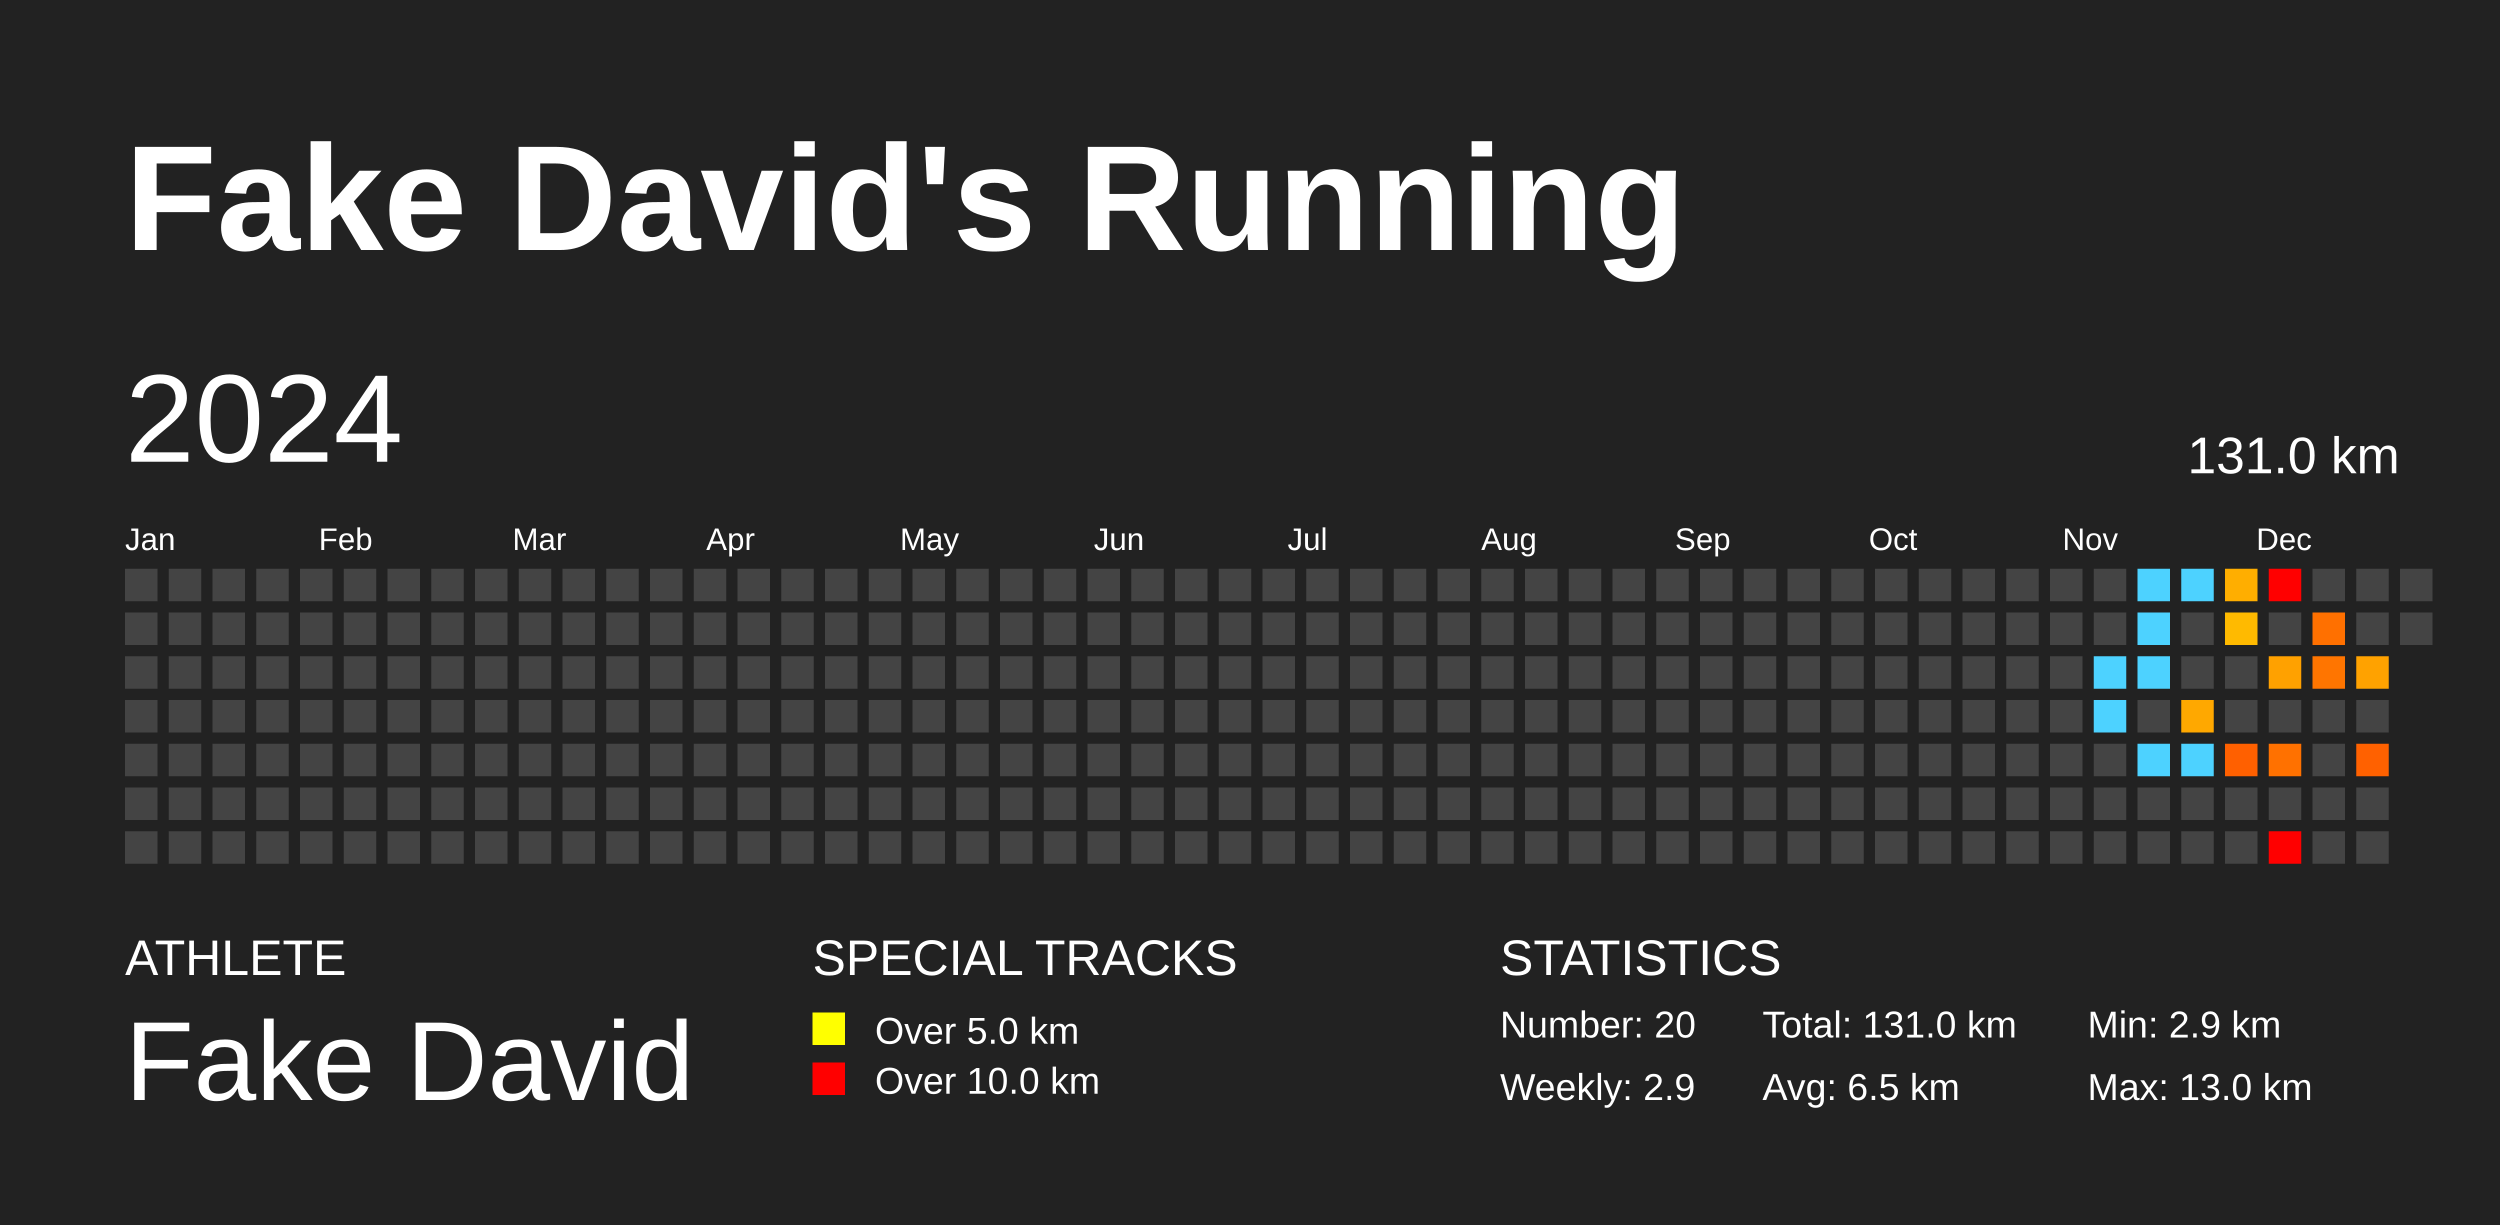
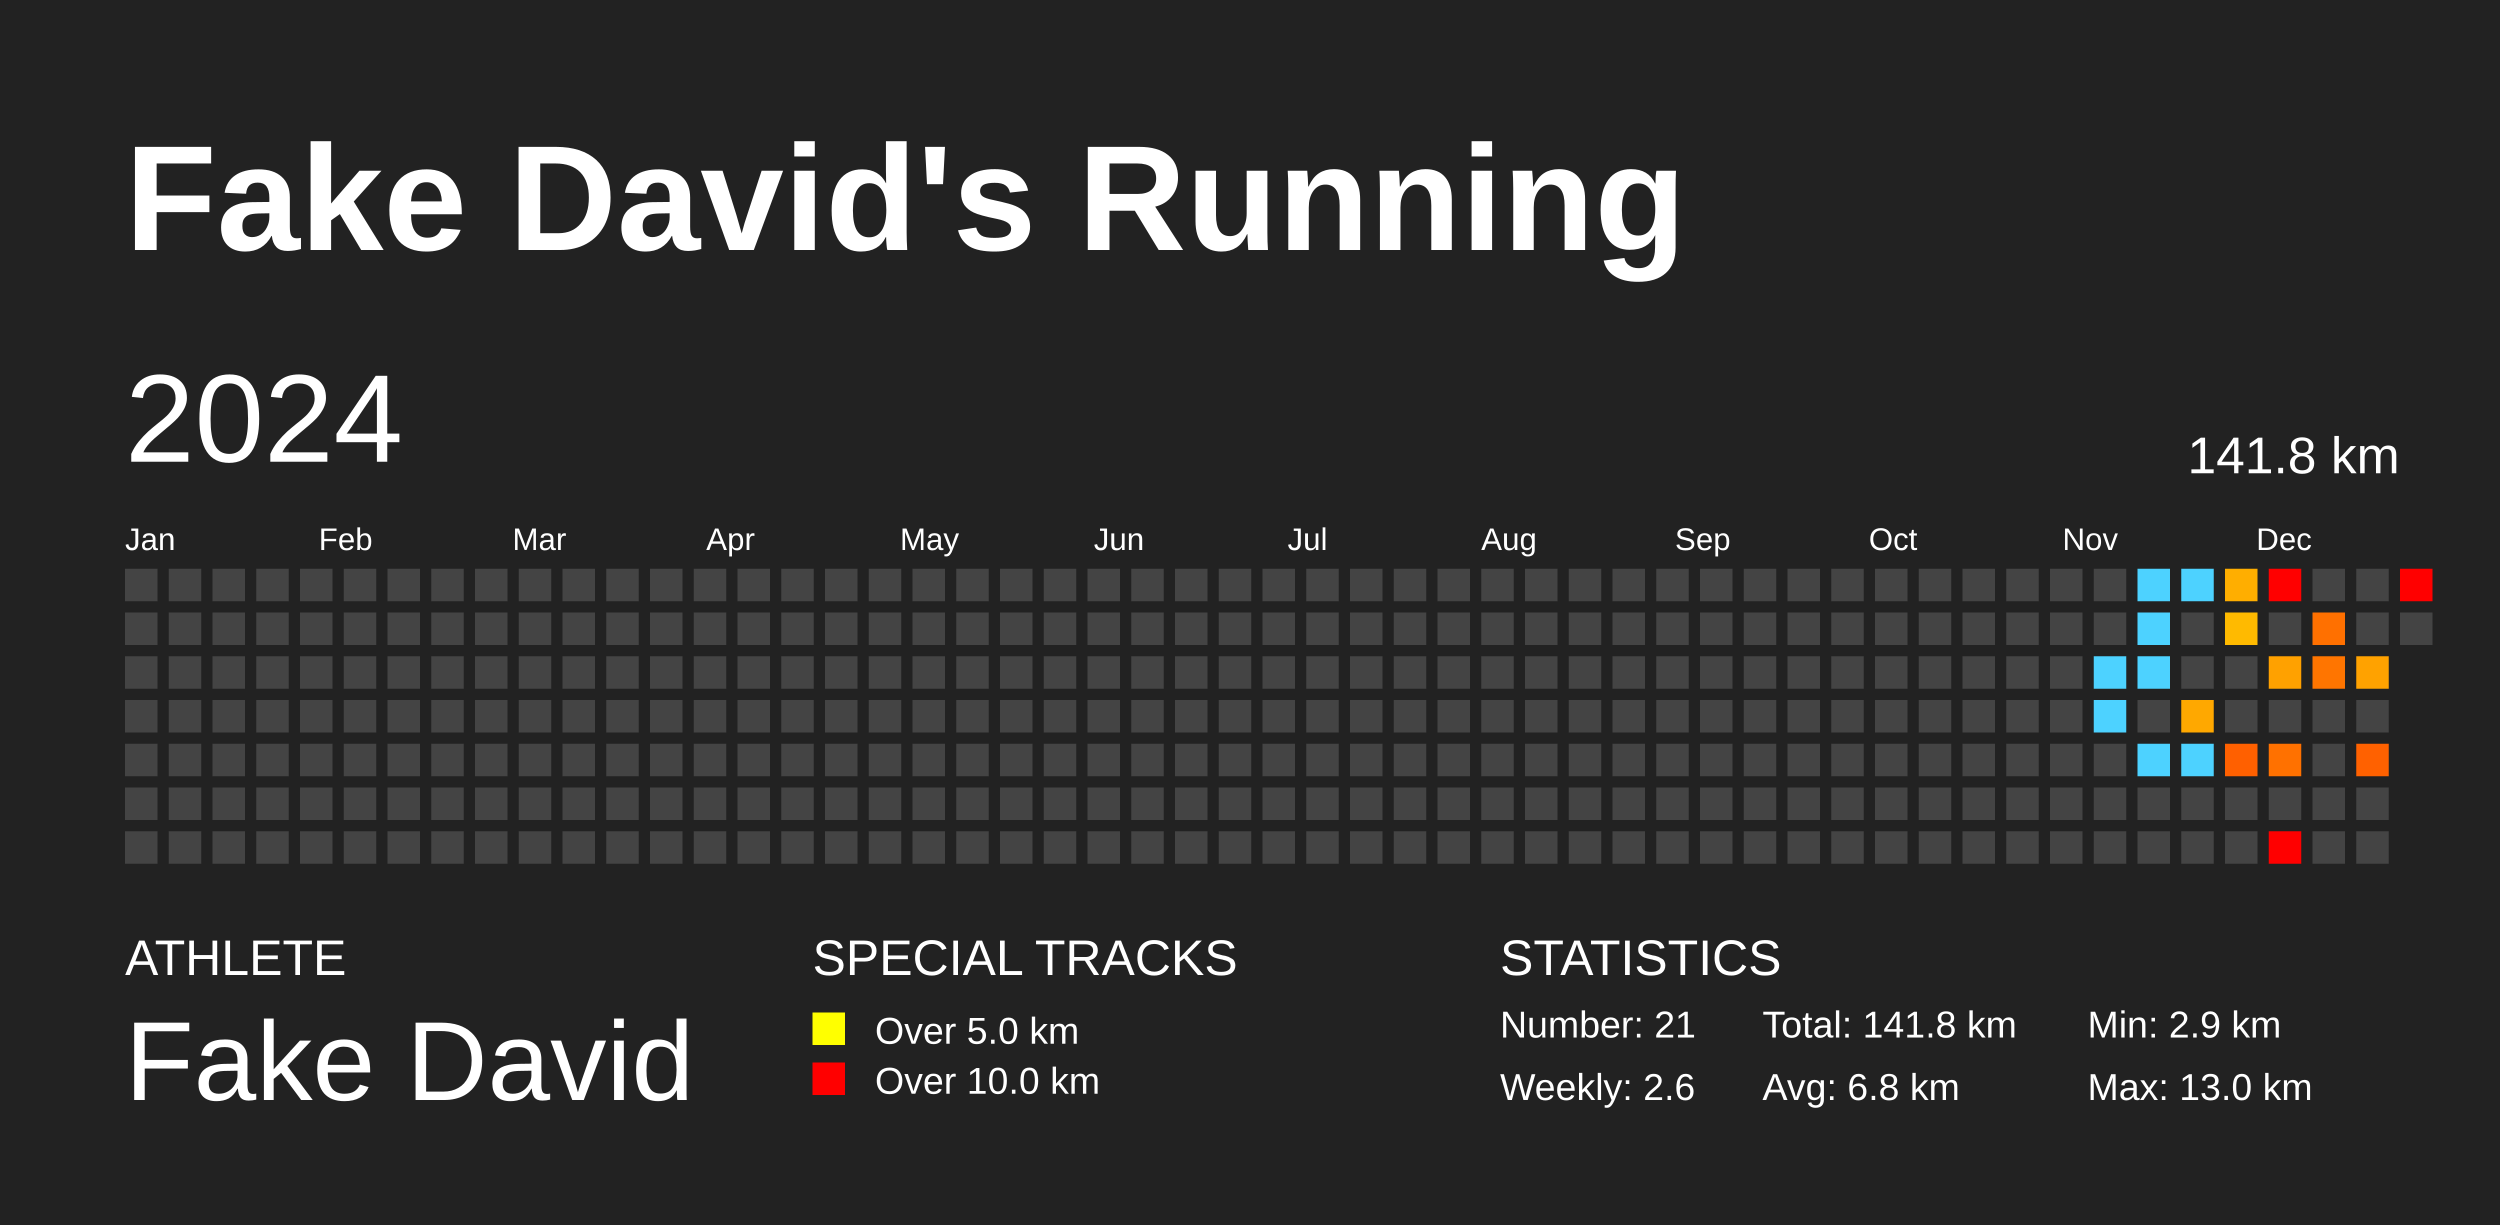
<svg xmlns="http://www.w3.org/2000/svg" baseProfile="full" height="98mm" version="1.1" viewBox="0,0,200,98" width="200mm">
  <defs />
  <rect fill="#222222" height="98" width="200" x="0" y="0" />
  <text fill="#FFFFFF" style="font-size:12px; font-family:Arial; font-weight:bold;" x="10" y="20">Fake David's Running</text>
  <text fill="#FFFFFF" style="font-size:4px; font-family:Arial" x="10" y="78">ATHLETE</text>
  <text fill="#FFFFFF" style="font-size:9px; font-family:Arial" x="10" y="88">Fake David</text>
  <text fill="#FFFFFF" style="font-size:4px; font-family:Arial" x="65" y="78">SPECIAL TRACKS</text>
  <rect fill="yellow" height="2.6" width="2.6" x="65" y="81" />
  <text fill="#FFFFFF" style="font-size:3px; font-family:Arial" x="70" y="83.5">Over 5.0 km</text>
  <rect fill="red" height="2.6" width="2.6" x="65" y="85" />
  <text fill="#FFFFFF" style="font-size:3px; font-family:Arial" x="70" y="87.5">Over 10.0 km</text>
  <text fill="#FFFFFF" style="font-size:4px; font-family:Arial" x="120" y="78">STATISTICS</text>
-   <text fill="#FFFFFF" style="font-size:3px; font-family:Arial" x="120" y="83">Number: 20</text>
-   <text fill="#FFFFFF" style="font-size:3px; font-family:Arial" x="120" y="88">Weekly: 2.9</text>
-   <text fill="#FFFFFF" style="font-size:3px; font-family:Arial" x="141" y="83">Total: 131.0 km</text>
-   <text fill="#FFFFFF" style="font-size:3px; font-family:Arial" x="141" y="88">Avg: 6.5 km</text>
+   <text fill="#FFFFFF" style="font-size:3px; font-family:Arial" x="120" y="83">Number: 21</text>
+   <text fill="#FFFFFF" style="font-size:3px; font-family:Arial" x="120" y="88">Weekly: 2.6</text>
+   <text fill="#FFFFFF" style="font-size:3px; font-family:Arial" x="141" y="83">Total: 141.8 km</text>
+   <text fill="#FFFFFF" style="font-size:3px; font-family:Arial" x="141" y="88">Avg: 6.8 km</text>
  <text fill="#FFFFFF" style="font-size:3px; font-family:Arial" x="167" y="83">Min: 2.9 km</text>
  <text fill="#FFFFFF" style="font-size:3px; font-family:Arial" x="167" y="88">Max: 13.0 km</text>
  <text dominant-baseline="hanging" fill="#FFFFFF" style="font-size:10.0px; font-family:Arial;" x="10" y="30">2024</text>
-   <text dominant-baseline="hanging" fill="#FFFFFF" style="font-size:4.125px; font-family:Arial;" x="175" y="35">131.0 km</text>
+   <text dominant-baseline="hanging" fill="#FFFFFF" style="font-size:4.125px; font-family:Arial;" x="175" y="35">141.8 km</text>
  <text fill="#FFFFFF" style="font-size:2.5px; font-family:Arial" x="10.0" y="44">Jan</text>
  <text fill="#FFFFFF" style="font-size:2.5px; font-family:Arial" x="25.5" y="44">Feb</text>
  <text fill="#FFFFFF" style="font-size:2.5px; font-family:Arial" x="41.0" y="44">Mar</text>
  <text fill="#FFFFFF" style="font-size:2.5px; font-family:Arial" x="56.5" y="44">Apr</text>
  <text fill="#FFFFFF" style="font-size:2.5px; font-family:Arial" x="72.0" y="44">May</text>
  <text fill="#FFFFFF" style="font-size:2.5px; font-family:Arial" x="87.5" y="44">Jun</text>
  <text fill="#FFFFFF" style="font-size:2.5px; font-family:Arial" x="103.0" y="44">Jul</text>
  <text fill="#FFFFFF" style="font-size:2.5px; font-family:Arial" x="118.5" y="44">Aug</text>
  <text fill="#FFFFFF" style="font-size:2.5px; font-family:Arial" x="134.0" y="44">Sep</text>
  <text fill="#FFFFFF" style="font-size:2.5px; font-family:Arial" x="149.5" y="44">Oct</text>
  <text fill="#FFFFFF" style="font-size:2.5px; font-family:Arial" x="165.0" y="44">Nov</text>
  <text fill="#FFFFFF" style="font-size:2.5px; font-family:Arial" x="180.5" y="44">Dec</text>
  <rect fill="#444444" height="2.6" width="2.6" x="10.0" y="45.5" />
  <rect fill="#444444" height="2.6" width="2.6" x="10.0" y="49.0" />
  <rect fill="#444444" height="2.6" width="2.6" x="10.0" y="52.5" />
  <rect fill="#444444" height="2.6" width="2.6" x="10.0" y="56.0" />
  <rect fill="#444444" height="2.6" width="2.6" x="10.0" y="59.5" />
  <rect fill="#444444" height="2.6" width="2.6" x="10.0" y="63.0" />
  <rect fill="#444444" height="2.6" width="2.6" x="10.0" y="66.5" />
  <rect fill="#444444" height="2.6" width="2.6" x="13.5" y="45.5" />
  <rect fill="#444444" height="2.6" width="2.6" x="13.5" y="49.0" />
  <rect fill="#444444" height="2.6" width="2.6" x="13.5" y="52.5" />
  <rect fill="#444444" height="2.6" width="2.6" x="13.5" y="56.0" />
  <rect fill="#444444" height="2.6" width="2.6" x="13.5" y="59.5" />
  <rect fill="#444444" height="2.6" width="2.6" x="13.5" y="63.0" />
  <rect fill="#444444" height="2.6" width="2.6" x="13.5" y="66.5" />
  <rect fill="#444444" height="2.6" width="2.6" x="17.0" y="45.5" />
  <rect fill="#444444" height="2.6" width="2.6" x="17.0" y="49.0" />
  <rect fill="#444444" height="2.6" width="2.6" x="17.0" y="52.5" />
  <rect fill="#444444" height="2.6" width="2.6" x="17.0" y="56.0" />
  <rect fill="#444444" height="2.6" width="2.6" x="17.0" y="59.5" />
  <rect fill="#444444" height="2.6" width="2.6" x="17.0" y="63.0" />
  <rect fill="#444444" height="2.6" width="2.6" x="17.0" y="66.5" />
  <rect fill="#444444" height="2.6" width="2.6" x="20.5" y="45.5" />
  <rect fill="#444444" height="2.6" width="2.6" x="20.5" y="49.0" />
  <rect fill="#444444" height="2.6" width="2.6" x="20.5" y="52.5" />
  <rect fill="#444444" height="2.6" width="2.6" x="20.5" y="56.0" />
  <rect fill="#444444" height="2.6" width="2.6" x="20.5" y="59.5" />
  <rect fill="#444444" height="2.6" width="2.6" x="20.5" y="63.0" />
  <rect fill="#444444" height="2.6" width="2.6" x="20.5" y="66.5" />
  <rect fill="#444444" height="2.6" width="2.6" x="24.0" y="45.5" />
  <rect fill="#444444" height="2.6" width="2.6" x="24.0" y="49.0" />
  <rect fill="#444444" height="2.6" width="2.6" x="24.0" y="52.5" />
  <rect fill="#444444" height="2.6" width="2.6" x="24.0" y="56.0" />
  <rect fill="#444444" height="2.6" width="2.6" x="24.0" y="59.5" />
  <rect fill="#444444" height="2.6" width="2.6" x="24.0" y="63.0" />
  <rect fill="#444444" height="2.6" width="2.6" x="24.0" y="66.5" />
  <rect fill="#444444" height="2.6" width="2.6" x="27.5" y="45.5" />
  <rect fill="#444444" height="2.6" width="2.6" x="27.5" y="49.0" />
  <rect fill="#444444" height="2.6" width="2.6" x="27.5" y="52.5" />
  <rect fill="#444444" height="2.6" width="2.6" x="27.5" y="56.0" />
  <rect fill="#444444" height="2.6" width="2.6" x="27.5" y="59.5" />
  <rect fill="#444444" height="2.6" width="2.6" x="27.5" y="63.0" />
  <rect fill="#444444" height="2.6" width="2.6" x="27.5" y="66.5" />
  <rect fill="#444444" height="2.6" width="2.6" x="31.0" y="45.5" />
  <rect fill="#444444" height="2.6" width="2.6" x="31.0" y="49.0" />
  <rect fill="#444444" height="2.6" width="2.6" x="31.0" y="52.5" />
  <rect fill="#444444" height="2.6" width="2.6" x="31.0" y="56.0" />
  <rect fill="#444444" height="2.6" width="2.6" x="31.0" y="59.5" />
  <rect fill="#444444" height="2.6" width="2.6" x="31.0" y="63.0" />
  <rect fill="#444444" height="2.6" width="2.6" x="31.0" y="66.5" />
  <rect fill="#444444" height="2.6" width="2.6" x="34.5" y="45.5" />
  <rect fill="#444444" height="2.6" width="2.6" x="34.5" y="49.0" />
  <rect fill="#444444" height="2.6" width="2.6" x="34.5" y="52.5" />
  <rect fill="#444444" height="2.6" width="2.6" x="34.5" y="56.0" />
  <rect fill="#444444" height="2.6" width="2.6" x="34.5" y="59.5" />
  <rect fill="#444444" height="2.6" width="2.6" x="34.5" y="63.0" />
  <rect fill="#444444" height="2.6" width="2.6" x="34.5" y="66.5" />
  <rect fill="#444444" height="2.6" width="2.6" x="38.0" y="45.5" />
  <rect fill="#444444" height="2.6" width="2.6" x="38.0" y="49.0" />
  <rect fill="#444444" height="2.6" width="2.6" x="38.0" y="52.5" />
  <rect fill="#444444" height="2.6" width="2.6" x="38.0" y="56.0" />
  <rect fill="#444444" height="2.6" width="2.6" x="38.0" y="59.5" />
  <rect fill="#444444" height="2.6" width="2.6" x="38.0" y="63.0" />
  <rect fill="#444444" height="2.6" width="2.6" x="38.0" y="66.5" />
  <rect fill="#444444" height="2.6" width="2.6" x="41.5" y="45.5" />
  <rect fill="#444444" height="2.6" width="2.6" x="41.5" y="49.0" />
  <rect fill="#444444" height="2.6" width="2.6" x="41.5" y="52.5" />
  <rect fill="#444444" height="2.6" width="2.6" x="41.5" y="56.0" />
  <rect fill="#444444" height="2.6" width="2.6" x="41.5" y="59.5" />
  <rect fill="#444444" height="2.6" width="2.6" x="41.5" y="63.0" />
  <rect fill="#444444" height="2.6" width="2.6" x="41.5" y="66.5" />
  <rect fill="#444444" height="2.6" width="2.6" x="45.0" y="45.5" />
  <rect fill="#444444" height="2.6" width="2.6" x="45.0" y="49.0" />
  <rect fill="#444444" height="2.6" width="2.6" x="45.0" y="52.5" />
  <rect fill="#444444" height="2.6" width="2.6" x="45.0" y="56.0" />
  <rect fill="#444444" height="2.6" width="2.6" x="45.0" y="59.5" />
  <rect fill="#444444" height="2.6" width="2.6" x="45.0" y="63.0" />
  <rect fill="#444444" height="2.6" width="2.6" x="45.0" y="66.5" />
  <rect fill="#444444" height="2.6" width="2.6" x="48.5" y="45.5" />
  <rect fill="#444444" height="2.6" width="2.6" x="48.5" y="49.0" />
  <rect fill="#444444" height="2.6" width="2.6" x="48.5" y="52.5" />
  <rect fill="#444444" height="2.6" width="2.6" x="48.5" y="56.0" />
  <rect fill="#444444" height="2.6" width="2.6" x="48.5" y="59.5" />
  <rect fill="#444444" height="2.6" width="2.6" x="48.5" y="63.0" />
  <rect fill="#444444" height="2.6" width="2.6" x="48.5" y="66.5" />
  <rect fill="#444444" height="2.6" width="2.6" x="52.0" y="45.5" />
  <rect fill="#444444" height="2.6" width="2.6" x="52.0" y="49.0" />
  <rect fill="#444444" height="2.6" width="2.6" x="52.0" y="52.5" />
  <rect fill="#444444" height="2.6" width="2.6" x="52.0" y="56.0" />
  <rect fill="#444444" height="2.6" width="2.6" x="52.0" y="59.5" />
  <rect fill="#444444" height="2.6" width="2.6" x="52.0" y="63.0" />
  <rect fill="#444444" height="2.6" width="2.6" x="52.0" y="66.5" />
  <rect fill="#444444" height="2.6" width="2.6" x="55.5" y="45.5" />
  <rect fill="#444444" height="2.6" width="2.6" x="55.5" y="49.0" />
  <rect fill="#444444" height="2.6" width="2.6" x="55.5" y="52.5" />
  <rect fill="#444444" height="2.6" width="2.6" x="55.5" y="56.0" />
  <rect fill="#444444" height="2.6" width="2.6" x="55.5" y="59.5" />
  <rect fill="#444444" height="2.6" width="2.6" x="55.5" y="63.0" />
  <rect fill="#444444" height="2.6" width="2.6" x="55.5" y="66.5" />
  <rect fill="#444444" height="2.6" width="2.6" x="59.0" y="45.5" />
  <rect fill="#444444" height="2.6" width="2.6" x="59.0" y="49.0" />
  <rect fill="#444444" height="2.6" width="2.6" x="59.0" y="52.5" />
  <rect fill="#444444" height="2.6" width="2.6" x="59.0" y="56.0" />
  <rect fill="#444444" height="2.6" width="2.6" x="59.0" y="59.5" />
  <rect fill="#444444" height="2.6" width="2.6" x="59.0" y="63.0" />
  <rect fill="#444444" height="2.6" width="2.6" x="59.0" y="66.5" />
  <rect fill="#444444" height="2.6" width="2.6" x="62.5" y="45.5" />
  <rect fill="#444444" height="2.6" width="2.6" x="62.5" y="49.0" />
  <rect fill="#444444" height="2.6" width="2.6" x="62.5" y="52.5" />
  <rect fill="#444444" height="2.6" width="2.6" x="62.5" y="56.0" />
  <rect fill="#444444" height="2.6" width="2.6" x="62.5" y="59.5" />
  <rect fill="#444444" height="2.6" width="2.6" x="62.5" y="63.0" />
  <rect fill="#444444" height="2.6" width="2.6" x="62.5" y="66.5" />
  <rect fill="#444444" height="2.6" width="2.6" x="66.0" y="45.5" />
  <rect fill="#444444" height="2.6" width="2.6" x="66.0" y="49.0" />
  <rect fill="#444444" height="2.6" width="2.6" x="66.0" y="52.5" />
  <rect fill="#444444" height="2.6" width="2.6" x="66.0" y="56.0" />
  <rect fill="#444444" height="2.6" width="2.6" x="66.0" y="59.5" />
  <rect fill="#444444" height="2.6" width="2.6" x="66.0" y="63.0" />
  <rect fill="#444444" height="2.6" width="2.6" x="66.0" y="66.5" />
  <rect fill="#444444" height="2.6" width="2.6" x="69.5" y="45.5" />
  <rect fill="#444444" height="2.6" width="2.6" x="69.5" y="49.0" />
  <rect fill="#444444" height="2.6" width="2.6" x="69.5" y="52.5" />
  <rect fill="#444444" height="2.6" width="2.6" x="69.5" y="56.0" />
  <rect fill="#444444" height="2.6" width="2.6" x="69.5" y="59.5" />
  <rect fill="#444444" height="2.6" width="2.6" x="69.5" y="63.0" />
  <rect fill="#444444" height="2.6" width="2.6" x="69.5" y="66.5" />
  <rect fill="#444444" height="2.6" width="2.6" x="73.0" y="45.5" />
  <rect fill="#444444" height="2.6" width="2.6" x="73.0" y="49.0" />
  <rect fill="#444444" height="2.6" width="2.6" x="73.0" y="52.5" />
  <rect fill="#444444" height="2.6" width="2.6" x="73.0" y="56.0" />
  <rect fill="#444444" height="2.6" width="2.6" x="73.0" y="59.5" />
  <rect fill="#444444" height="2.6" width="2.6" x="73.0" y="63.0" />
  <rect fill="#444444" height="2.6" width="2.6" x="73.0" y="66.5" />
  <rect fill="#444444" height="2.6" width="2.6" x="76.5" y="45.5" />
  <rect fill="#444444" height="2.6" width="2.6" x="76.5" y="49.0" />
  <rect fill="#444444" height="2.6" width="2.6" x="76.5" y="52.5" />
  <rect fill="#444444" height="2.6" width="2.6" x="76.5" y="56.0" />
  <rect fill="#444444" height="2.6" width="2.6" x="76.5" y="59.5" />
  <rect fill="#444444" height="2.6" width="2.6" x="76.5" y="63.0" />
  <rect fill="#444444" height="2.6" width="2.6" x="76.5" y="66.5" />
  <rect fill="#444444" height="2.6" width="2.6" x="80.0" y="45.5" />
  <rect fill="#444444" height="2.6" width="2.6" x="80.0" y="49.0" />
  <rect fill="#444444" height="2.6" width="2.6" x="80.0" y="52.5" />
  <rect fill="#444444" height="2.6" width="2.6" x="80.0" y="56.0" />
  <rect fill="#444444" height="2.6" width="2.6" x="80.0" y="59.5" />
  <rect fill="#444444" height="2.6" width="2.6" x="80.0" y="63.0" />
  <rect fill="#444444" height="2.6" width="2.6" x="80.0" y="66.5" />
  <rect fill="#444444" height="2.6" width="2.6" x="83.5" y="45.5" />
  <rect fill="#444444" height="2.6" width="2.6" x="83.5" y="49.0" />
  <rect fill="#444444" height="2.6" width="2.6" x="83.5" y="52.5" />
  <rect fill="#444444" height="2.6" width="2.6" x="83.5" y="56.0" />
  <rect fill="#444444" height="2.6" width="2.6" x="83.5" y="59.5" />
  <rect fill="#444444" height="2.6" width="2.6" x="83.5" y="63.0" />
  <rect fill="#444444" height="2.6" width="2.6" x="83.5" y="66.5" />
  <rect fill="#444444" height="2.6" width="2.6" x="87.0" y="45.5" />
  <rect fill="#444444" height="2.6" width="2.6" x="87.0" y="49.0" />
  <rect fill="#444444" height="2.6" width="2.6" x="87.0" y="52.5" />
  <rect fill="#444444" height="2.6" width="2.6" x="87.0" y="56.0" />
  <rect fill="#444444" height="2.6" width="2.6" x="87.0" y="59.5" />
  <rect fill="#444444" height="2.6" width="2.6" x="87.0" y="63.0" />
  <rect fill="#444444" height="2.6" width="2.6" x="87.0" y="66.5" />
  <rect fill="#444444" height="2.6" width="2.6" x="90.5" y="45.5" />
  <rect fill="#444444" height="2.6" width="2.6" x="90.5" y="49.0" />
  <rect fill="#444444" height="2.6" width="2.6" x="90.5" y="52.5" />
  <rect fill="#444444" height="2.6" width="2.6" x="90.5" y="56.0" />
  <rect fill="#444444" height="2.6" width="2.6" x="90.5" y="59.5" />
  <rect fill="#444444" height="2.6" width="2.6" x="90.5" y="63.0" />
  <rect fill="#444444" height="2.6" width="2.6" x="90.5" y="66.5" />
  <rect fill="#444444" height="2.6" width="2.6" x="94.0" y="45.5" />
  <rect fill="#444444" height="2.6" width="2.6" x="94.0" y="49.0" />
  <rect fill="#444444" height="2.6" width="2.6" x="94.0" y="52.5" />
  <rect fill="#444444" height="2.6" width="2.6" x="94.0" y="56.0" />
  <rect fill="#444444" height="2.6" width="2.6" x="94.0" y="59.5" />
  <rect fill="#444444" height="2.6" width="2.6" x="94.0" y="63.0" />
  <rect fill="#444444" height="2.6" width="2.6" x="94.0" y="66.5" />
  <rect fill="#444444" height="2.6" width="2.6" x="97.5" y="45.5" />
  <rect fill="#444444" height="2.6" width="2.6" x="97.5" y="49.0" />
  <rect fill="#444444" height="2.6" width="2.6" x="97.5" y="52.5" />
  <rect fill="#444444" height="2.6" width="2.6" x="97.5" y="56.0" />
  <rect fill="#444444" height="2.6" width="2.6" x="97.5" y="59.5" />
  <rect fill="#444444" height="2.6" width="2.6" x="97.5" y="63.0" />
  <rect fill="#444444" height="2.6" width="2.6" x="97.5" y="66.5" />
  <rect fill="#444444" height="2.6" width="2.6" x="101.0" y="45.5" />
  <rect fill="#444444" height="2.6" width="2.6" x="101.0" y="49.0" />
  <rect fill="#444444" height="2.6" width="2.6" x="101.0" y="52.5" />
  <rect fill="#444444" height="2.6" width="2.6" x="101.0" y="56.0" />
  <rect fill="#444444" height="2.6" width="2.6" x="101.0" y="59.5" />
  <rect fill="#444444" height="2.6" width="2.6" x="101.0" y="63.0" />
  <rect fill="#444444" height="2.6" width="2.6" x="101.0" y="66.5" />
  <rect fill="#444444" height="2.6" width="2.6" x="104.5" y="45.5" />
  <rect fill="#444444" height="2.6" width="2.6" x="104.5" y="49.0" />
  <rect fill="#444444" height="2.6" width="2.6" x="104.5" y="52.5" />
  <rect fill="#444444" height="2.6" width="2.6" x="104.5" y="56.0" />
  <rect fill="#444444" height="2.6" width="2.6" x="104.5" y="59.5" />
  <rect fill="#444444" height="2.6" width="2.6" x="104.5" y="63.0" />
  <rect fill="#444444" height="2.6" width="2.6" x="104.5" y="66.5" />
  <rect fill="#444444" height="2.6" width="2.6" x="108.0" y="45.5" />
  <rect fill="#444444" height="2.6" width="2.6" x="108.0" y="49.0" />
  <rect fill="#444444" height="2.6" width="2.6" x="108.0" y="52.5" />
  <rect fill="#444444" height="2.6" width="2.6" x="108.0" y="56.0" />
  <rect fill="#444444" height="2.6" width="2.6" x="108.0" y="59.5" />
  <rect fill="#444444" height="2.6" width="2.6" x="108.0" y="63.0" />
  <rect fill="#444444" height="2.6" width="2.6" x="108.0" y="66.5" />
  <rect fill="#444444" height="2.6" width="2.6" x="111.5" y="45.5" />
  <rect fill="#444444" height="2.6" width="2.6" x="111.5" y="49.0" />
  <rect fill="#444444" height="2.6" width="2.6" x="111.5" y="52.5" />
  <rect fill="#444444" height="2.6" width="2.6" x="111.5" y="56.0" />
  <rect fill="#444444" height="2.6" width="2.6" x="111.5" y="59.5" />
  <rect fill="#444444" height="2.6" width="2.6" x="111.5" y="63.0" />
  <rect fill="#444444" height="2.6" width="2.6" x="111.5" y="66.5" />
  <rect fill="#444444" height="2.6" width="2.6" x="115.0" y="45.5" />
  <rect fill="#444444" height="2.6" width="2.6" x="115.0" y="49.0" />
  <rect fill="#444444" height="2.6" width="2.6" x="115.0" y="52.5" />
  <rect fill="#444444" height="2.6" width="2.6" x="115.0" y="56.0" />
  <rect fill="#444444" height="2.6" width="2.6" x="115.0" y="59.5" />
  <rect fill="#444444" height="2.6" width="2.6" x="115.0" y="63.0" />
  <rect fill="#444444" height="2.6" width="2.6" x="115.0" y="66.5" />
  <rect fill="#444444" height="2.6" width="2.6" x="118.5" y="45.5" />
  <rect fill="#444444" height="2.6" width="2.6" x="118.5" y="49.0" />
  <rect fill="#444444" height="2.6" width="2.6" x="118.5" y="52.5" />
  <rect fill="#444444" height="2.6" width="2.6" x="118.5" y="56.0" />
  <rect fill="#444444" height="2.6" width="2.6" x="118.5" y="59.5" />
  <rect fill="#444444" height="2.6" width="2.6" x="118.5" y="63.0" />
  <rect fill="#444444" height="2.6" width="2.6" x="118.5" y="66.5" />
  <rect fill="#444444" height="2.6" width="2.6" x="122.0" y="45.5" />
  <rect fill="#444444" height="2.6" width="2.6" x="122.0" y="49.0" />
  <rect fill="#444444" height="2.6" width="2.6" x="122.0" y="52.5" />
  <rect fill="#444444" height="2.6" width="2.6" x="122.0" y="56.0" />
  <rect fill="#444444" height="2.6" width="2.6" x="122.0" y="59.5" />
  <rect fill="#444444" height="2.6" width="2.6" x="122.0" y="63.0" />
  <rect fill="#444444" height="2.6" width="2.6" x="122.0" y="66.5" />
  <rect fill="#444444" height="2.6" width="2.6" x="125.5" y="45.5" />
  <rect fill="#444444" height="2.6" width="2.6" x="125.5" y="49.0" />
  <rect fill="#444444" height="2.6" width="2.6" x="125.5" y="52.5" />
  <rect fill="#444444" height="2.6" width="2.6" x="125.5" y="56.0" />
  <rect fill="#444444" height="2.6" width="2.6" x="125.5" y="59.5" />
  <rect fill="#444444" height="2.6" width="2.6" x="125.5" y="63.0" />
  <rect fill="#444444" height="2.6" width="2.6" x="125.5" y="66.5" />
  <rect fill="#444444" height="2.6" width="2.6" x="129.0" y="45.5" />
  <rect fill="#444444" height="2.6" width="2.6" x="129.0" y="49.0" />
  <rect fill="#444444" height="2.6" width="2.6" x="129.0" y="52.5" />
  <rect fill="#444444" height="2.6" width="2.6" x="129.0" y="56.0" />
  <rect fill="#444444" height="2.6" width="2.6" x="129.0" y="59.5" />
  <rect fill="#444444" height="2.6" width="2.6" x="129.0" y="63.0" />
  <rect fill="#444444" height="2.6" width="2.6" x="129.0" y="66.5" />
  <rect fill="#444444" height="2.6" width="2.6" x="132.5" y="45.5" />
  <rect fill="#444444" height="2.6" width="2.6" x="132.5" y="49.0" />
  <rect fill="#444444" height="2.6" width="2.6" x="132.5" y="52.5" />
  <rect fill="#444444" height="2.6" width="2.6" x="132.5" y="56.0" />
  <rect fill="#444444" height="2.6" width="2.6" x="132.5" y="59.5" />
  <rect fill="#444444" height="2.6" width="2.6" x="132.5" y="63.0" />
  <rect fill="#444444" height="2.6" width="2.6" x="132.5" y="66.5" />
  <rect fill="#444444" height="2.6" width="2.6" x="136.0" y="45.5" />
  <rect fill="#444444" height="2.6" width="2.6" x="136.0" y="49.0" />
  <rect fill="#444444" height="2.6" width="2.6" x="136.0" y="52.5" />
  <rect fill="#444444" height="2.6" width="2.6" x="136.0" y="56.0" />
  <rect fill="#444444" height="2.6" width="2.6" x="136.0" y="59.5" />
  <rect fill="#444444" height="2.6" width="2.6" x="136.0" y="63.0" />
  <rect fill="#444444" height="2.6" width="2.6" x="136.0" y="66.5" />
  <rect fill="#444444" height="2.6" width="2.6" x="139.5" y="45.5" />
  <rect fill="#444444" height="2.6" width="2.6" x="139.5" y="49.0" />
  <rect fill="#444444" height="2.6" width="2.6" x="139.5" y="52.5" />
  <rect fill="#444444" height="2.6" width="2.6" x="139.5" y="56.0" />
  <rect fill="#444444" height="2.6" width="2.6" x="139.5" y="59.5" />
  <rect fill="#444444" height="2.6" width="2.6" x="139.5" y="63.0" />
  <rect fill="#444444" height="2.6" width="2.6" x="139.5" y="66.5" />
  <rect fill="#444444" height="2.6" width="2.6" x="143.0" y="45.5" />
  <rect fill="#444444" height="2.6" width="2.6" x="143.0" y="49.0" />
  <rect fill="#444444" height="2.6" width="2.6" x="143.0" y="52.5" />
  <rect fill="#444444" height="2.6" width="2.6" x="143.0" y="56.0" />
  <rect fill="#444444" height="2.6" width="2.6" x="143.0" y="59.5" />
  <rect fill="#444444" height="2.6" width="2.6" x="143.0" y="63.0" />
  <rect fill="#444444" height="2.6" width="2.6" x="143.0" y="66.5" />
  <rect fill="#444444" height="2.6" width="2.6" x="146.5" y="45.5" />
  <rect fill="#444444" height="2.6" width="2.6" x="146.5" y="49.0" />
  <rect fill="#444444" height="2.6" width="2.6" x="146.5" y="52.5" />
  <rect fill="#444444" height="2.6" width="2.6" x="146.5" y="56.0" />
  <rect fill="#444444" height="2.6" width="2.6" x="146.5" y="59.5" />
  <rect fill="#444444" height="2.6" width="2.6" x="146.5" y="63.0" />
  <rect fill="#444444" height="2.6" width="2.6" x="146.5" y="66.5" />
  <rect fill="#444444" height="2.6" width="2.6" x="150.0" y="45.5" />
  <rect fill="#444444" height="2.6" width="2.6" x="150.0" y="49.0" />
  <rect fill="#444444" height="2.6" width="2.6" x="150.0" y="52.5" />
  <rect fill="#444444" height="2.6" width="2.6" x="150.0" y="56.0" />
  <rect fill="#444444" height="2.6" width="2.6" x="150.0" y="59.5" />
  <rect fill="#444444" height="2.6" width="2.6" x="150.0" y="63.0" />
  <rect fill="#444444" height="2.6" width="2.6" x="150.0" y="66.5" />
  <rect fill="#444444" height="2.6" width="2.6" x="153.5" y="45.5" />
  <rect fill="#444444" height="2.6" width="2.6" x="153.5" y="49.0" />
  <rect fill="#444444" height="2.6" width="2.6" x="153.5" y="52.5" />
  <rect fill="#444444" height="2.6" width="2.6" x="153.5" y="56.0" />
  <rect fill="#444444" height="2.6" width="2.6" x="153.5" y="59.5" />
  <rect fill="#444444" height="2.6" width="2.6" x="153.5" y="63.0" />
  <rect fill="#444444" height="2.6" width="2.6" x="153.5" y="66.5" />
  <rect fill="#444444" height="2.6" width="2.6" x="157.0" y="45.5" />
  <rect fill="#444444" height="2.6" width="2.6" x="157.0" y="49.0" />
  <rect fill="#444444" height="2.6" width="2.6" x="157.0" y="52.5" />
  <rect fill="#444444" height="2.6" width="2.6" x="157.0" y="56.0" />
  <rect fill="#444444" height="2.6" width="2.6" x="157.0" y="59.5" />
  <rect fill="#444444" height="2.6" width="2.6" x="157.0" y="63.0" />
  <rect fill="#444444" height="2.6" width="2.6" x="157.0" y="66.5" />
  <rect fill="#444444" height="2.6" width="2.6" x="160.5" y="45.5" />
  <rect fill="#444444" height="2.6" width="2.6" x="160.5" y="49.0" />
  <rect fill="#444444" height="2.6" width="2.6" x="160.5" y="52.5" />
  <rect fill="#444444" height="2.6" width="2.6" x="160.5" y="56.0" />
  <rect fill="#444444" height="2.6" width="2.6" x="160.5" y="59.5" />
  <rect fill="#444444" height="2.6" width="2.6" x="160.5" y="63.0" />
  <rect fill="#444444" height="2.6" width="2.6" x="160.5" y="66.5" />
  <rect fill="#444444" height="2.6" width="2.6" x="164.0" y="45.5" />
  <rect fill="#444444" height="2.6" width="2.6" x="164.0" y="49.0" />
  <rect fill="#444444" height="2.6" width="2.6" x="164.0" y="52.5" />
  <rect fill="#444444" height="2.6" width="2.6" x="164.0" y="56.0" />
  <rect fill="#444444" height="2.6" width="2.6" x="164.0" y="59.5" />
  <rect fill="#444444" height="2.6" width="2.6" x="164.0" y="63.0" />
  <rect fill="#444444" height="2.6" width="2.6" x="164.0" y="66.5" />
  <rect fill="#444444" height="2.6" width="2.6" x="167.5" y="45.5" />
  <rect fill="#444444" height="2.6" width="2.6" x="167.5" y="49.0" />
  <rect fill="#4dd2ff" height="2.6" width="2.6" x="167.5" y="52.5" />
  <rect fill="#4dd2ff" height="2.6" width="2.6" x="167.5" y="56.0" />
  <rect fill="#444444" height="2.6" width="2.6" x="167.5" y="59.5" />
  <rect fill="#444444" height="2.6" width="2.6" x="167.5" y="63.0" />
  <rect fill="#444444" height="2.6" width="2.6" x="167.5" y="66.5" />
  <rect fill="#4dd2ff" height="2.6" width="2.6" x="171.0" y="45.5" />
  <rect fill="#4dd2ff" height="2.6" width="2.6" x="171.0" y="49.0" />
  <rect fill="#4dd2ff" height="2.6" width="2.6" x="171.0" y="52.5" />
  <rect fill="#444444" height="2.6" width="2.6" x="171.0" y="56.0" />
  <rect fill="#4dd2ff" height="2.6" width="2.6" x="171.0" y="59.5" />
  <rect fill="#444444" height="2.6" width="2.6" x="171.0" y="63.0" />
  <rect fill="#444444" height="2.6" width="2.6" x="171.0" y="66.5" />
  <rect fill="#4dd2ff" height="2.6" width="2.6" x="174.5" y="45.5" />
  <rect fill="#444444" height="2.6" width="2.6" x="174.5" y="49.0" />
  <rect fill="#444444" height="2.6" width="2.6" x="174.5" y="52.5" />
  <rect fill="#ffa800" height="2.6" width="2.6" x="174.5" y="56.0" />
  <rect fill="#4dd2ff" height="2.6" width="2.6" x="174.5" y="59.5" />
  <rect fill="#444444" height="2.6" width="2.6" x="174.5" y="63.0" />
  <rect fill="#444444" height="2.6" width="2.6" x="174.5" y="66.5" />
  <rect fill="#ffae00" height="2.6" width="2.6" x="178.0" y="45.5" />
  <rect fill="#ffba00" height="2.6" width="2.6" x="178.0" y="49.0" />
  <rect fill="#444444" height="2.6" width="2.6" x="178.0" y="52.5" />
  <rect fill="#444444" height="2.6" width="2.6" x="178.0" y="56.0" />
  <rect fill="#ff6000" height="2.6" width="2.6" x="178.0" y="59.5" />
  <rect fill="#444444" height="2.6" width="2.6" x="178.0" y="63.0" />
  <rect fill="#444444" height="2.6" width="2.6" x="178.0" y="66.5" />
  <rect fill="red" height="2.6" width="2.6" x="181.5" y="45.5" />
  <rect fill="#444444" height="2.6" width="2.6" x="181.5" y="49.0" />
  <rect fill="#ffa100" height="2.6" width="2.6" x="181.5" y="52.5" />
  <rect fill="#444444" height="2.6" width="2.6" x="181.5" y="56.0" />
  <rect fill="#ff7100" height="2.6" width="2.6" x="181.5" y="59.5" />
  <rect fill="#444444" height="2.6" width="2.6" x="181.5" y="63.0" />
  <rect fill="red" height="2.6" width="2.6" x="181.5" y="66.5" />
  <rect fill="#444444" height="2.6" width="2.6" x="185.0" y="45.5" />
  <rect fill="#ff7000" height="2.6" width="2.6" x="185.0" y="49.0" />
  <rect fill="#ff7500" height="2.6" width="2.6" x="185.0" y="52.5" />
  <rect fill="#444444" height="2.6" width="2.6" x="185.0" y="56.0" />
  <rect fill="#444444" height="2.6" width="2.6" x="185.0" y="59.5" />
  <rect fill="#444444" height="2.6" width="2.6" x="185.0" y="63.0" />
  <rect fill="#444444" height="2.6" width="2.6" x="185.0" y="66.5" />
  <rect fill="#444444" height="2.6" width="2.6" x="188.5" y="45.5" />
  <rect fill="#444444" height="2.6" width="2.6" x="188.5" y="49.0" />
  <rect fill="#ffa200" height="2.6" width="2.6" x="188.5" y="52.5" />
  <rect fill="#444444" height="2.6" width="2.6" x="188.5" y="56.0" />
  <rect fill="#ff6100" height="2.6" width="2.6" x="188.5" y="59.5" />
  <rect fill="#444444" height="2.6" width="2.6" x="188.5" y="63.0" />
  <rect fill="#444444" height="2.6" width="2.6" x="188.5" y="66.5" />
-   <rect fill="#444444" height="2.6" width="2.6" x="192.0" y="45.5" />
+   <rect fill="red" height="2.6" width="2.6" x="192.0" y="45.5" />
  <rect fill="#444444" height="2.6" width="2.6" x="192.0" y="49.0" />
</svg>
